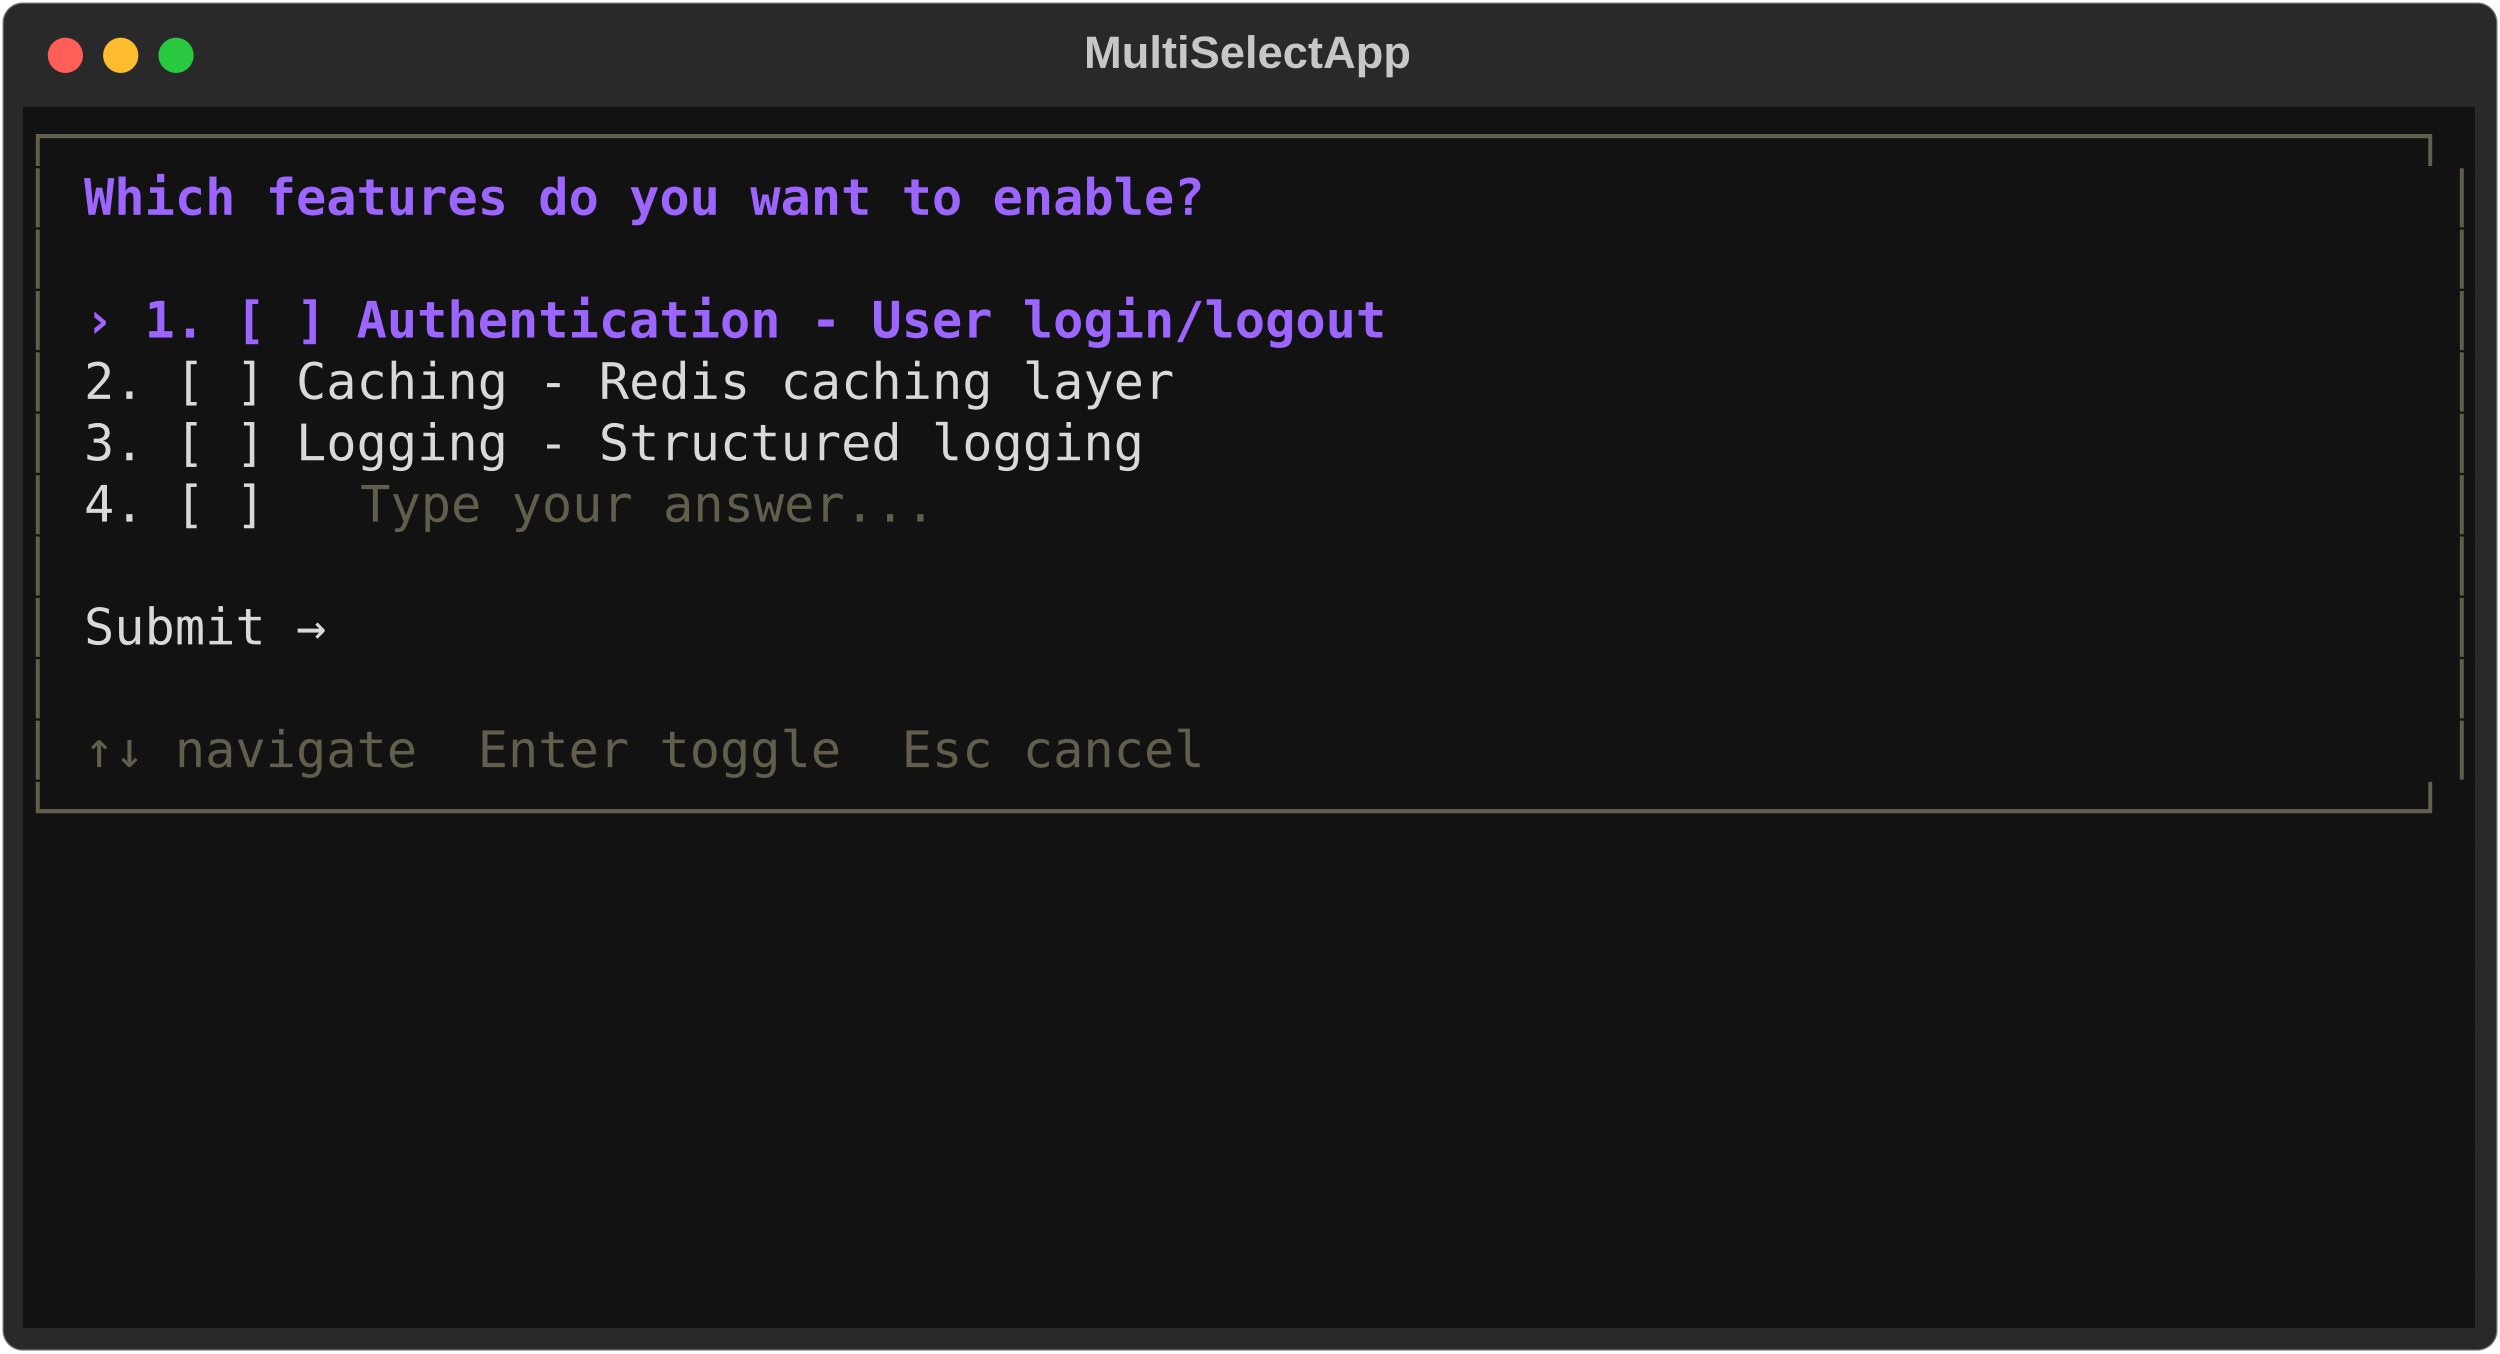
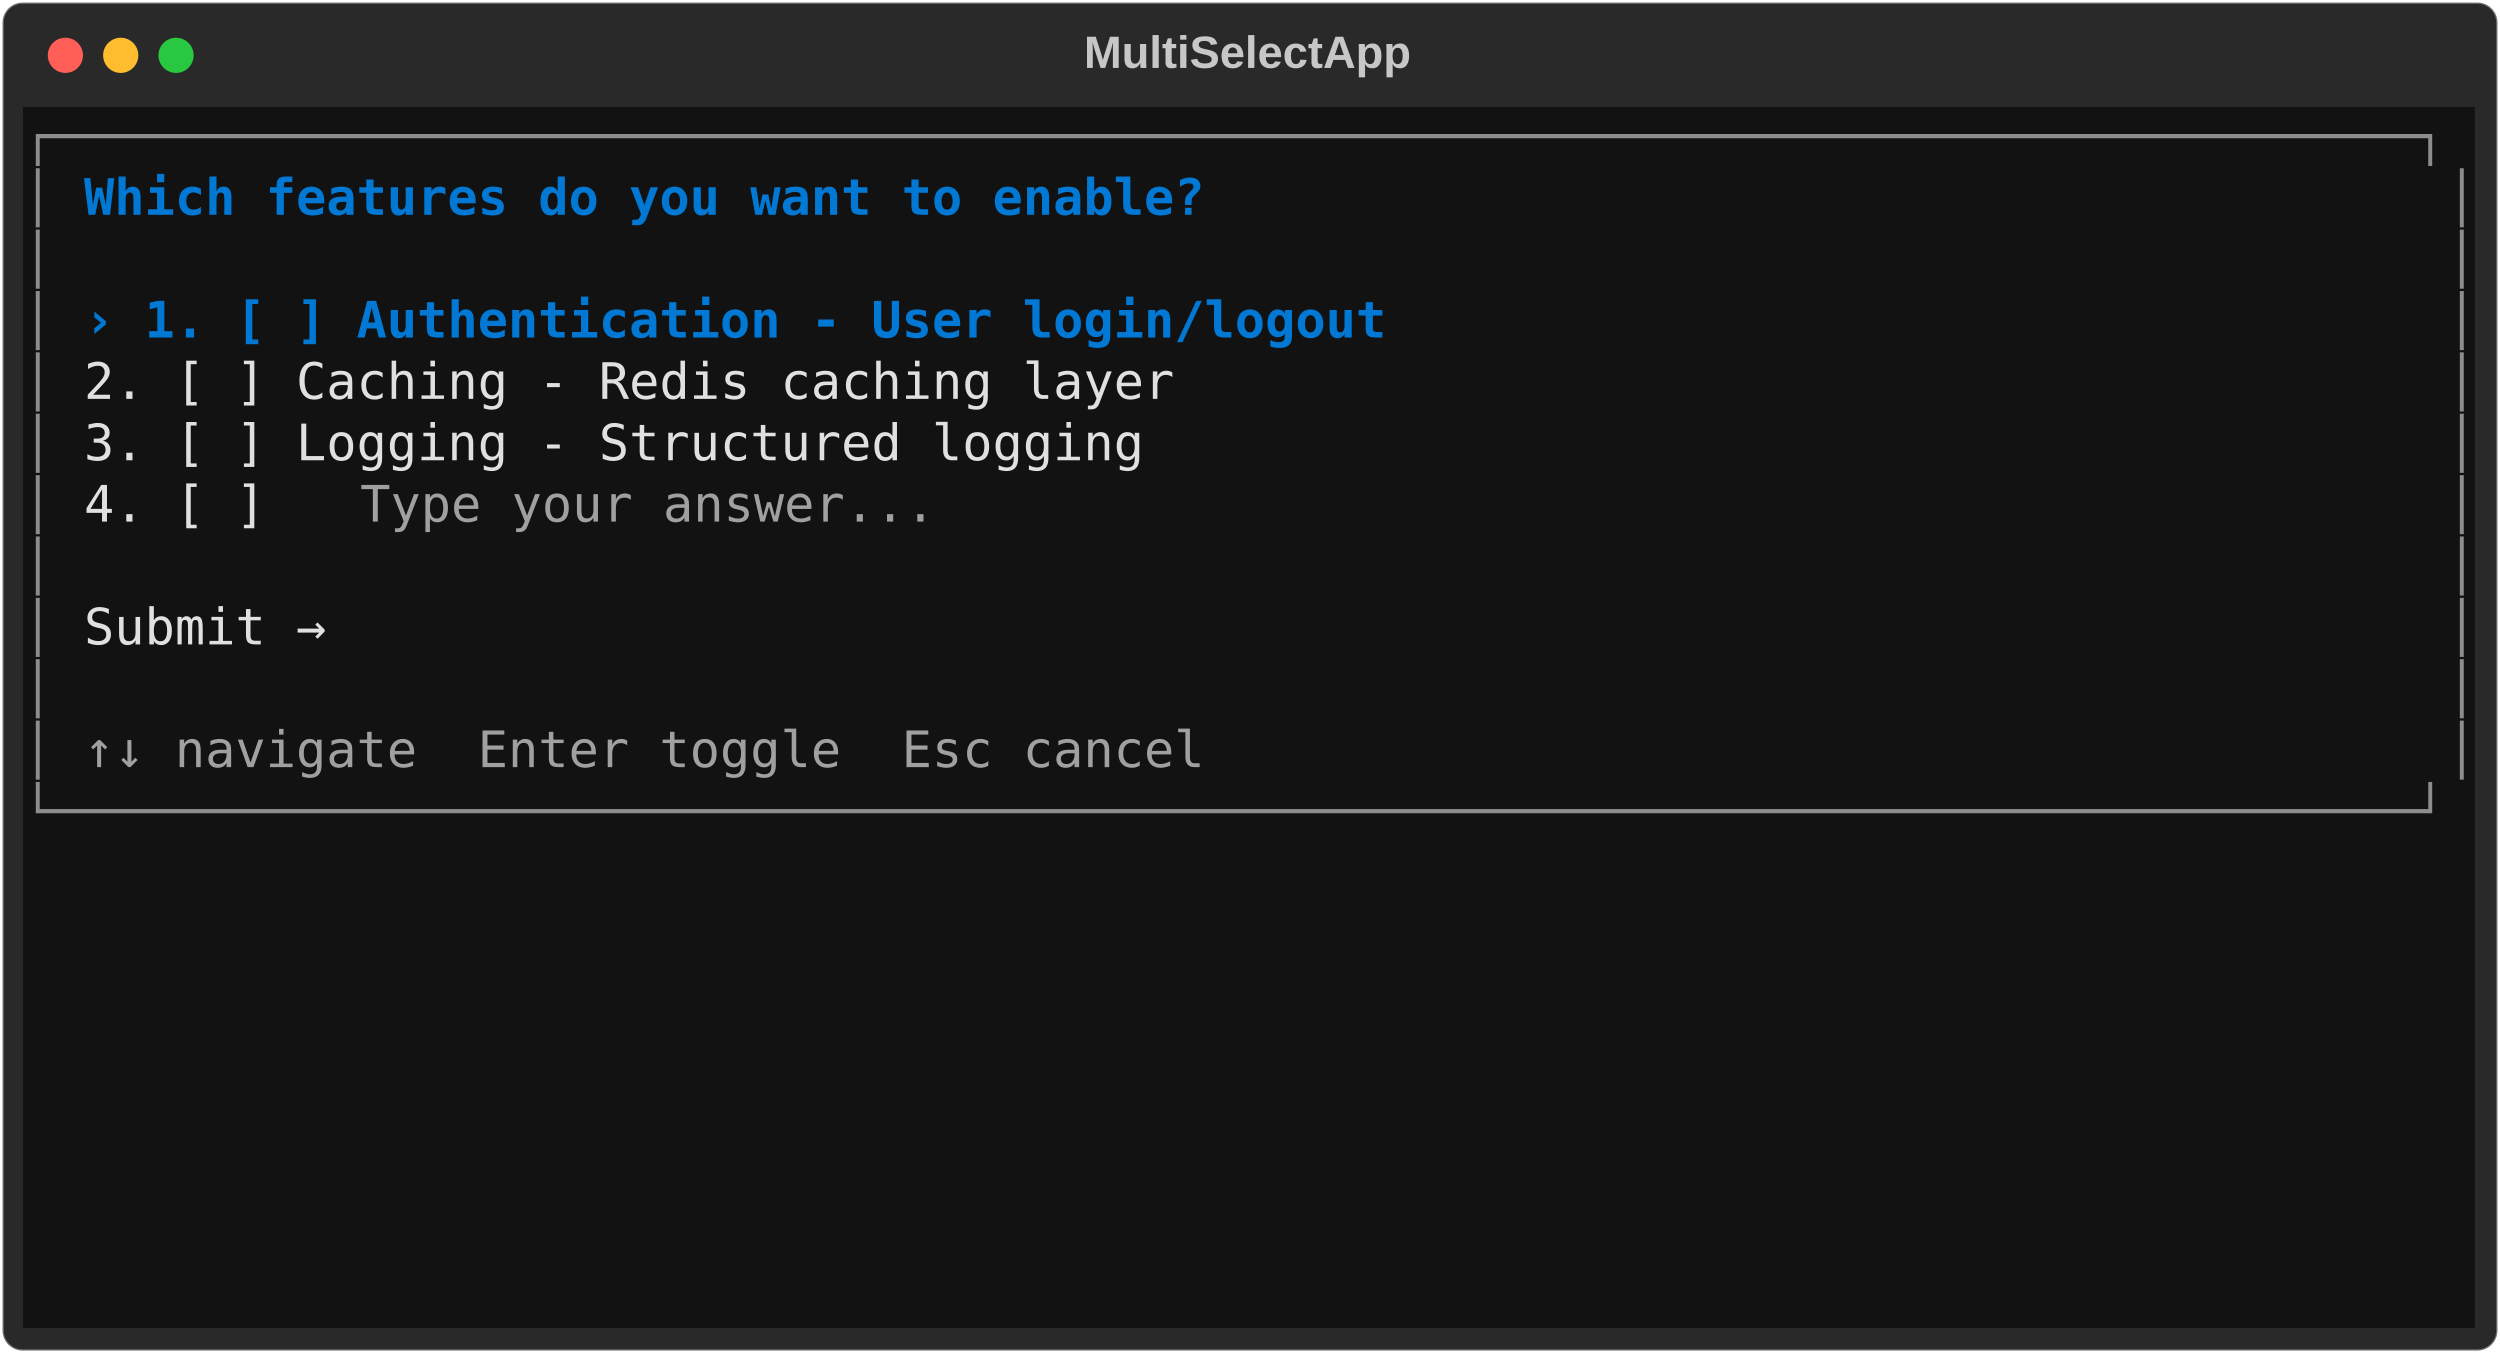
<svg xmlns="http://www.w3.org/2000/svg" class="rich-terminal" viewBox="0 0 994 538.0">
  <style>

    @font-face {
        font-family: "Fira Code";
        src: local("FiraCode-Regular"),
                url("https://cdnjs.cloudflare.com/ajax/libs/firacode/6.2.0/woff2/FiraCode-Regular.woff2") format("woff2"),
                url("https://cdnjs.cloudflare.com/ajax/libs/firacode/6.2.0/woff/FiraCode-Regular.woff") format("woff");
        font-style: normal;
        font-weight: 400;
    }
    @font-face {
        font-family: "Fira Code";
        src: local("FiraCode-Bold"),
                url("https://cdnjs.cloudflare.com/ajax/libs/firacode/6.2.0/woff2/FiraCode-Bold.woff2") format("woff2"),
                url("https://cdnjs.cloudflare.com/ajax/libs/firacode/6.2.0/woff/FiraCode-Bold.woff") format("woff");
        font-style: bold;
        font-weight: 700;
    }

    .terminal-matrix {
        font-family: Fira Code, monospace;
        font-size: 20px;
        line-height: 24.4px;
        font-variant-east-asian: full-width;
    }

    .terminal-title {
        font-size: 18px;
        font-weight: bold;
        font-family: arial;
    }

-     .terminal-r1 { fill: #625e4c }
+     .terminal-r1 { fill: #8d8d8d }
.terminal-r2 { fill: #c5c8c6 }
- .terminal-r3 { fill: #9d65ff;font-weight: bold }
- .terminal-r4 { fill: #d9d9d9 }
+ .terminal-r3 { fill: #0178d4;font-weight: bold }
+ .terminal-r4 { fill: #e0e0e0 }
+ .terminal-r5 { fill: #a0a0a0 }
    </style>
  <defs>
    <clipPath id="terminal-clip-terminal">
      <rect x="0" y="0" width="975.0" height="487.0" />
    </clipPath>
    <clipPath id="terminal-line-0">
      <rect x="0" y="1.5" width="976" height="24.65" />
    </clipPath>
    <clipPath id="terminal-line-1">
      <rect x="0" y="25.9" width="976" height="24.65" />
    </clipPath>
    <clipPath id="terminal-line-2">
      <rect x="0" y="50.3" width="976" height="24.65" />
    </clipPath>
    <clipPath id="terminal-line-3">
      <rect x="0" y="74.7" width="976" height="24.65" />
    </clipPath>
    <clipPath id="terminal-line-4">
      <rect x="0" y="99.1" width="976" height="24.65" />
    </clipPath>
    <clipPath id="terminal-line-5">
      <rect x="0" y="123.5" width="976" height="24.65" />
    </clipPath>
    <clipPath id="terminal-line-6">
      <rect x="0" y="147.9" width="976" height="24.65" />
    </clipPath>
    <clipPath id="terminal-line-7">
      <rect x="0" y="172.3" width="976" height="24.65" />
    </clipPath>
    <clipPath id="terminal-line-8">
      <rect x="0" y="196.7" width="976" height="24.65" />
    </clipPath>
    <clipPath id="terminal-line-9">
      <rect x="0" y="221.1" width="976" height="24.65" />
    </clipPath>
    <clipPath id="terminal-line-10">
      <rect x="0" y="245.5" width="976" height="24.65" />
    </clipPath>
    <clipPath id="terminal-line-11">
      <rect x="0" y="269.9" width="976" height="24.65" />
    </clipPath>
    <clipPath id="terminal-line-12">
      <rect x="0" y="294.3" width="976" height="24.65" />
    </clipPath>
    <clipPath id="terminal-line-13">
      <rect x="0" y="318.7" width="976" height="24.65" />
    </clipPath>
    <clipPath id="terminal-line-14">
      <rect x="0" y="343.1" width="976" height="24.65" />
    </clipPath>
    <clipPath id="terminal-line-15">
      <rect x="0" y="367.5" width="976" height="24.65" />
    </clipPath>
    <clipPath id="terminal-line-16">
      <rect x="0" y="391.9" width="976" height="24.65" />
    </clipPath>
    <clipPath id="terminal-line-17">
      <rect x="0" y="416.3" width="976" height="24.65" />
    </clipPath>
    <clipPath id="terminal-line-18">
      <rect x="0" y="440.7" width="976" height="24.65" />
    </clipPath>
  </defs>
  <rect fill="#292929" stroke="rgba(255,255,255,0.35)" stroke-width="1" x="1" y="1" width="992" height="536" rx="8" />
  <text class="terminal-title" fill="#c5c8c6" text-anchor="middle" x="496" y="27">MultiSelectApp</text>
  <g transform="translate(26,22)">
    <circle cx="0" cy="0" r="7" fill="#ff5f57" />
    <circle cx="22" cy="0" r="7" fill="#febc2e" />
    <circle cx="44" cy="0" r="7" fill="#28c840" />
  </g>
  <g transform="translate(9, 41)" clip-path="url(#terminal-clip-terminal)">
    <rect fill="#121212" x="0" y="1.5" width="976" height="24.65" shape-rendering="crispEdges" />
    <rect fill="#121212" x="0" y="25.9" width="12.2" height="24.65" shape-rendering="crispEdges" />
    <rect fill="#121212" x="12.2" y="25.9" width="12.2" height="24.65" shape-rendering="crispEdges" />
    <rect fill="#121212" x="24.4" y="25.9" width="451.4" height="24.65" shape-rendering="crispEdges" />
    <rect fill="#121212" x="475.8" y="25.9" width="488" height="24.65" shape-rendering="crispEdges" />
    <rect fill="#121212" x="963.8" y="25.9" width="12.2" height="24.65" shape-rendering="crispEdges" />
    <rect fill="#121212" x="0" y="50.3" width="12.2" height="24.65" shape-rendering="crispEdges" />
    <rect fill="#121212" x="12.2" y="50.3" width="951.6" height="24.65" shape-rendering="crispEdges" />
    <rect fill="#121212" x="963.8" y="50.3" width="12.2" height="24.65" shape-rendering="crispEdges" />
    <rect fill="#121212" x="0" y="74.7" width="12.2" height="24.65" shape-rendering="crispEdges" />
    <rect fill="#121212" x="12.2" y="74.7" width="12.2" height="24.65" shape-rendering="crispEdges" />
    <rect fill="#121212" x="24.4" y="74.7" width="524.6" height="24.65" shape-rendering="crispEdges" />
    <rect fill="#121212" x="549" y="74.7" width="414.8" height="24.65" shape-rendering="crispEdges" />
    <rect fill="#121212" x="963.8" y="74.7" width="12.2" height="24.65" shape-rendering="crispEdges" />
    <rect fill="#121212" x="0" y="99.1" width="12.2" height="24.65" shape-rendering="crispEdges" />
    <rect fill="#121212" x="12.2" y="99.1" width="12.2" height="24.65" shape-rendering="crispEdges" />
    <rect fill="#121212" x="24.4" y="99.1" width="463.6" height="24.65" shape-rendering="crispEdges" />
    <rect fill="#121212" x="488" y="99.1" width="475.8" height="24.65" shape-rendering="crispEdges" />
    <rect fill="#121212" x="963.8" y="99.1" width="12.2" height="24.65" shape-rendering="crispEdges" />
    <rect fill="#121212" x="0" y="123.5" width="12.2" height="24.65" shape-rendering="crispEdges" />
    <rect fill="#121212" x="12.2" y="123.5" width="12.2" height="24.65" shape-rendering="crispEdges" />
    <rect fill="#121212" x="24.4" y="123.5" width="451.4" height="24.65" shape-rendering="crispEdges" />
    <rect fill="#121212" x="475.8" y="123.5" width="488" height="24.65" shape-rendering="crispEdges" />
    <rect fill="#121212" x="963.8" y="123.5" width="12.2" height="24.65" shape-rendering="crispEdges" />
    <rect fill="#121212" x="0" y="147.9" width="12.2" height="24.65" shape-rendering="crispEdges" />
    <rect fill="#121212" x="12.2" y="147.9" width="12.2" height="24.65" shape-rendering="crispEdges" />
    <rect fill="#121212" x="24.4" y="147.9" width="109.8" height="24.65" shape-rendering="crispEdges" />
    <rect fill="#121212" x="134.2" y="147.9" width="231.8" height="24.65" shape-rendering="crispEdges" />
    <rect fill="#121212" x="366" y="147.9" width="597.8" height="24.65" shape-rendering="crispEdges" />
    <rect fill="#121212" x="963.8" y="147.9" width="12.2" height="24.65" shape-rendering="crispEdges" />
    <rect fill="#121212" x="0" y="172.3" width="12.2" height="24.65" shape-rendering="crispEdges" />
    <rect fill="#121212" x="12.2" y="172.3" width="951.6" height="24.65" shape-rendering="crispEdges" />
    <rect fill="#121212" x="963.8" y="172.3" width="12.2" height="24.65" shape-rendering="crispEdges" />
    <rect fill="#121212" x="0" y="196.7" width="12.2" height="24.65" shape-rendering="crispEdges" />
    <rect fill="#121212" x="12.2" y="196.7" width="12.2" height="24.65" shape-rendering="crispEdges" />
    <rect fill="#121212" x="24.4" y="196.7" width="158.6" height="24.65" shape-rendering="crispEdges" />
    <rect fill="#121212" x="183" y="196.7" width="780.8" height="24.65" shape-rendering="crispEdges" />
    <rect fill="#121212" x="963.8" y="196.7" width="12.2" height="24.65" shape-rendering="crispEdges" />
    <rect fill="#121212" x="0" y="221.1" width="12.2" height="24.65" shape-rendering="crispEdges" />
    <rect fill="#121212" x="12.2" y="221.1" width="951.6" height="24.65" shape-rendering="crispEdges" />
    <rect fill="#121212" x="963.8" y="221.1" width="12.2" height="24.65" shape-rendering="crispEdges" />
    <rect fill="#121212" x="0" y="245.5" width="12.2" height="24.65" shape-rendering="crispEdges" />
    <rect fill="#121212" x="12.2" y="245.5" width="12.2" height="24.65" shape-rendering="crispEdges" />
    <rect fill="#121212" x="24.4" y="245.5" width="451.4" height="24.65" shape-rendering="crispEdges" />
    <rect fill="#121212" x="475.8" y="245.5" width="488" height="24.65" shape-rendering="crispEdges" />
    <rect fill="#121212" x="963.8" y="245.5" width="12.2" height="24.65" shape-rendering="crispEdges" />
    <rect fill="#121212" x="0" y="269.9" width="976" height="24.65" shape-rendering="crispEdges" />
    <rect fill="#121212" x="0" y="294.3" width="976" height="24.65" shape-rendering="crispEdges" />
    <rect fill="#121212" x="0" y="318.7" width="976" height="24.65" shape-rendering="crispEdges" />
    <rect fill="#121212" x="0" y="343.1" width="976" height="24.65" shape-rendering="crispEdges" />
    <rect fill="#121212" x="0" y="367.5" width="976" height="24.65" shape-rendering="crispEdges" />
    <rect fill="#121212" x="0" y="391.9" width="976" height="24.65" shape-rendering="crispEdges" />
    <rect fill="#121212" x="0" y="416.3" width="976" height="24.65" shape-rendering="crispEdges" />
    <rect fill="#121212" x="0" y="440.7" width="976" height="24.65" shape-rendering="crispEdges" />
    <rect fill="#121212" x="0" y="465.1" width="976" height="24.65" shape-rendering="crispEdges" />
    <g class="terminal-matrix">
      <text class="terminal-r1" x="0" y="20" textLength="976" clip-path="url(#terminal-line-0)">┌──────────────────────────────────────────────────────────────────────────────┐</text>
      <text class="terminal-r2" x="976" y="20" textLength="12.2" clip-path="url(#terminal-line-0)">
</text>
      <text class="terminal-r1" x="0" y="44.4" textLength="12.2" clip-path="url(#terminal-line-1)">│</text>
      <text class="terminal-r3" x="24.4" y="44.4" textLength="451.4" clip-path="url(#terminal-line-1)">Which features do you want to enable?</text>
      <text class="terminal-r1" x="963.8" y="44.4" textLength="12.2" clip-path="url(#terminal-line-1)">│</text>
      <text class="terminal-r2" x="976" y="44.4" textLength="12.2" clip-path="url(#terminal-line-1)">
</text>
      <text class="terminal-r1" x="0" y="68.8" textLength="12.2" clip-path="url(#terminal-line-2)">│</text>
      <text class="terminal-r1" x="963.8" y="68.8" textLength="12.2" clip-path="url(#terminal-line-2)">│</text>
      <text class="terminal-r2" x="976" y="68.8" textLength="12.2" clip-path="url(#terminal-line-2)">
</text>
      <text class="terminal-r1" x="0" y="93.2" textLength="12.2" clip-path="url(#terminal-line-3)">│</text>
      <text class="terminal-r3" x="24.4" y="93.2" textLength="524.6" clip-path="url(#terminal-line-3)">› 1. [ ] Authentication - User login/logout</text>
      <text class="terminal-r1" x="963.8" y="93.2" textLength="12.2" clip-path="url(#terminal-line-3)">│</text>
      <text class="terminal-r2" x="976" y="93.2" textLength="12.2" clip-path="url(#terminal-line-3)">
</text>
      <text class="terminal-r1" x="0" y="117.6" textLength="12.2" clip-path="url(#terminal-line-4)">│</text>
      <text class="terminal-r4" x="24.4" y="117.6" textLength="463.6" clip-path="url(#terminal-line-4)">  2. [ ] Caching - Redis caching layer</text>
      <text class="terminal-r1" x="963.8" y="117.6" textLength="12.2" clip-path="url(#terminal-line-4)">│</text>
      <text class="terminal-r2" x="976" y="117.6" textLength="12.2" clip-path="url(#terminal-line-4)">
</text>
      <text class="terminal-r1" x="0" y="142" textLength="12.2" clip-path="url(#terminal-line-5)">│</text>
      <text class="terminal-r4" x="24.4" y="142" textLength="451.4" clip-path="url(#terminal-line-5)">  3. [ ] Logging - Structured logging</text>
      <text class="terminal-r1" x="963.8" y="142" textLength="12.2" clip-path="url(#terminal-line-5)">│</text>
      <text class="terminal-r2" x="976" y="142" textLength="12.2" clip-path="url(#terminal-line-5)">
</text>
      <text class="terminal-r1" x="0" y="166.4" textLength="12.2" clip-path="url(#terminal-line-6)">│</text>
      <text class="terminal-r4" x="24.4" y="166.4" textLength="109.8" clip-path="url(#terminal-line-6)">  4. [ ] </text>
-       <text class="terminal-r1" x="134.2" y="166.4" textLength="231.8" clip-path="url(#terminal-line-6)">Type your answer...</text>
+       <text class="terminal-r5" x="134.2" y="166.4" textLength="231.8" clip-path="url(#terminal-line-6)">Type your answer...</text>
      <text class="terminal-r1" x="963.8" y="166.4" textLength="12.2" clip-path="url(#terminal-line-6)">│</text>
      <text class="terminal-r2" x="976" y="166.4" textLength="12.2" clip-path="url(#terminal-line-6)">
</text>
      <text class="terminal-r1" x="0" y="190.8" textLength="12.2" clip-path="url(#terminal-line-7)">│</text>
      <text class="terminal-r1" x="963.8" y="190.8" textLength="12.2" clip-path="url(#terminal-line-7)">│</text>
      <text class="terminal-r2" x="976" y="190.8" textLength="12.2" clip-path="url(#terminal-line-7)">
</text>
      <text class="terminal-r1" x="0" y="215.2" textLength="12.2" clip-path="url(#terminal-line-8)">│</text>
      <text class="terminal-r4" x="24.4" y="215.2" textLength="158.6" clip-path="url(#terminal-line-8)">     Submit →</text>
      <text class="terminal-r1" x="963.8" y="215.2" textLength="12.2" clip-path="url(#terminal-line-8)">│</text>
      <text class="terminal-r2" x="976" y="215.2" textLength="12.2" clip-path="url(#terminal-line-8)">
</text>
      <text class="terminal-r1" x="0" y="239.6" textLength="12.2" clip-path="url(#terminal-line-9)">│</text>
      <text class="terminal-r1" x="963.8" y="239.6" textLength="12.2" clip-path="url(#terminal-line-9)">│</text>
      <text class="terminal-r2" x="976" y="239.6" textLength="12.2" clip-path="url(#terminal-line-9)">
</text>
      <text class="terminal-r1" x="0" y="264" textLength="12.2" clip-path="url(#terminal-line-10)">│</text>
-       <text class="terminal-r1" x="24.4" y="264" textLength="451.4" clip-path="url(#terminal-line-10)">↑↓ navigate  Enter toggle  Esc cancel</text>
+       <text class="terminal-r5" x="24.4" y="264" textLength="451.4" clip-path="url(#terminal-line-10)">↑↓ navigate  Enter toggle  Esc cancel</text>
      <text class="terminal-r1" x="963.8" y="264" textLength="12.2" clip-path="url(#terminal-line-10)">│</text>
      <text class="terminal-r2" x="976" y="264" textLength="12.2" clip-path="url(#terminal-line-10)">
</text>
      <text class="terminal-r1" x="0" y="288.4" textLength="976" clip-path="url(#terminal-line-11)">└──────────────────────────────────────────────────────────────────────────────┘</text>
      <text class="terminal-r2" x="976" y="288.4" textLength="12.2" clip-path="url(#terminal-line-11)">
</text>
      <text class="terminal-r2" x="976" y="312.8" textLength="12.2" clip-path="url(#terminal-line-12)">
</text>
      <text class="terminal-r2" x="976" y="337.2" textLength="12.2" clip-path="url(#terminal-line-13)">
</text>
      <text class="terminal-r2" x="976" y="361.6" textLength="12.2" clip-path="url(#terminal-line-14)">
</text>
      <text class="terminal-r2" x="976" y="386" textLength="12.2" clip-path="url(#terminal-line-15)">
</text>
      <text class="terminal-r2" x="976" y="410.4" textLength="12.2" clip-path="url(#terminal-line-16)">
</text>
      <text class="terminal-r2" x="976" y="434.8" textLength="12.2" clip-path="url(#terminal-line-17)">
</text>
      <text class="terminal-r2" x="976" y="459.2" textLength="12.2" clip-path="url(#terminal-line-18)">
</text>
    </g>
  </g>
</svg>
